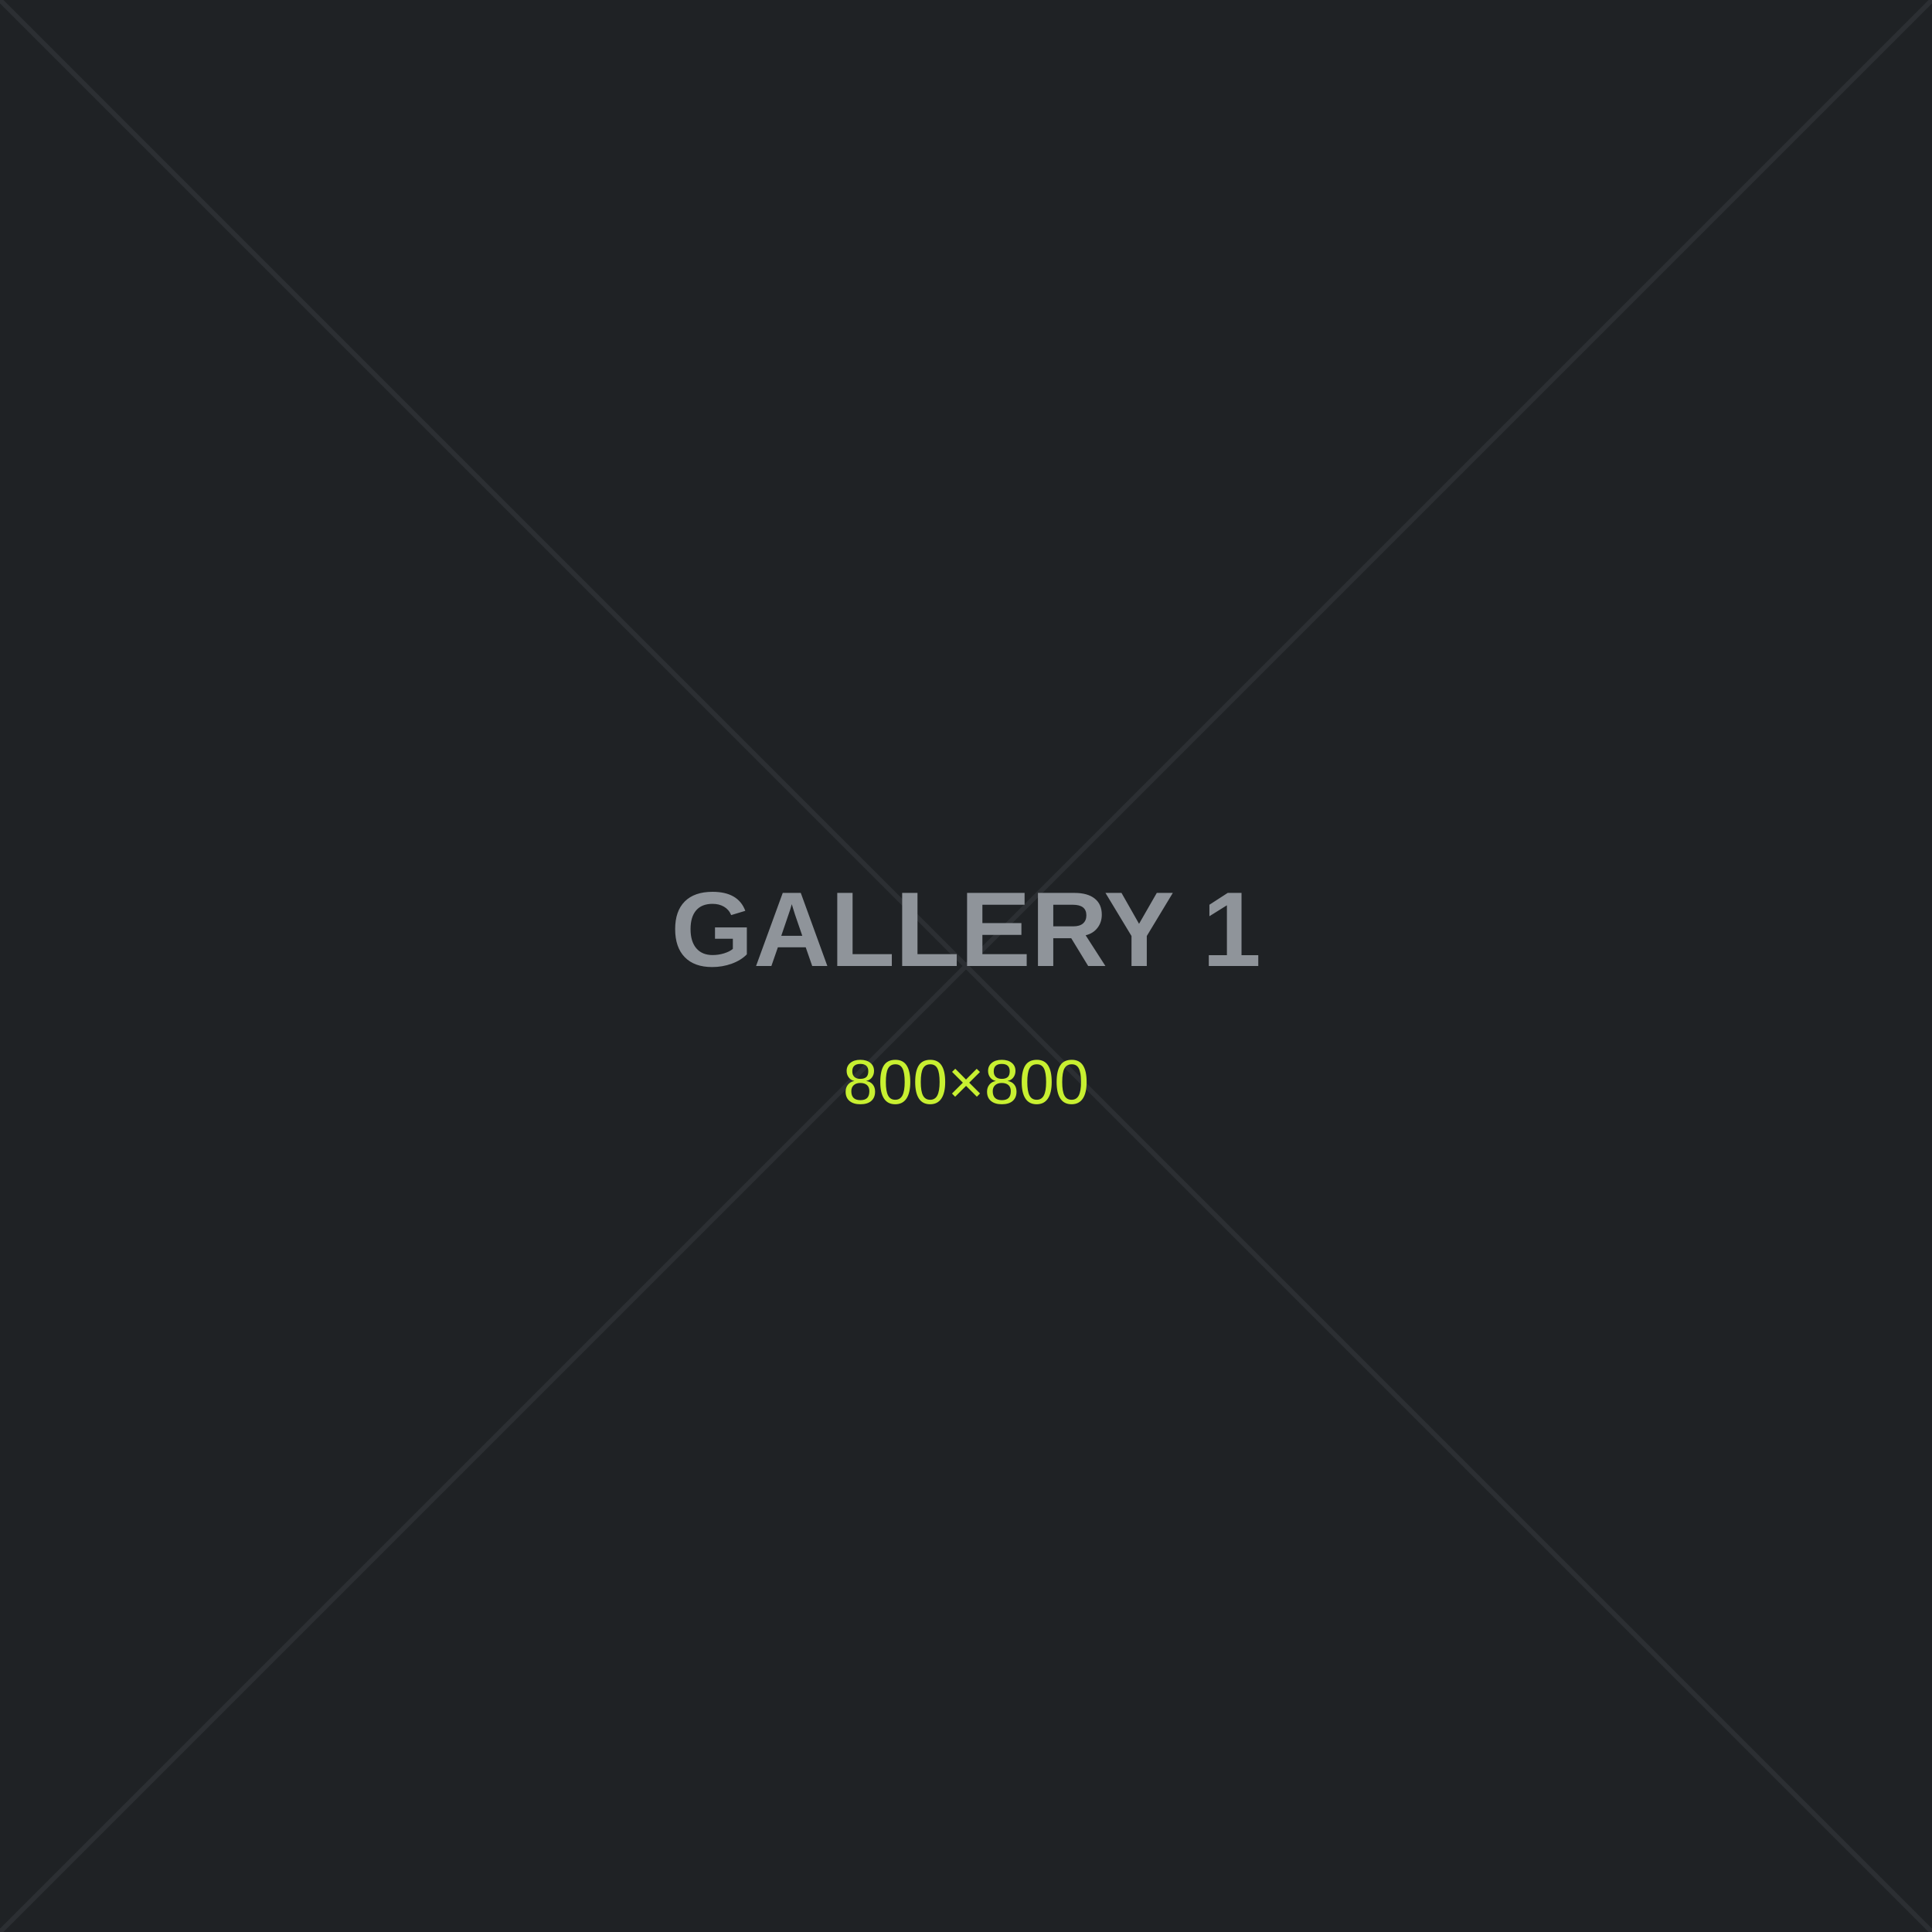
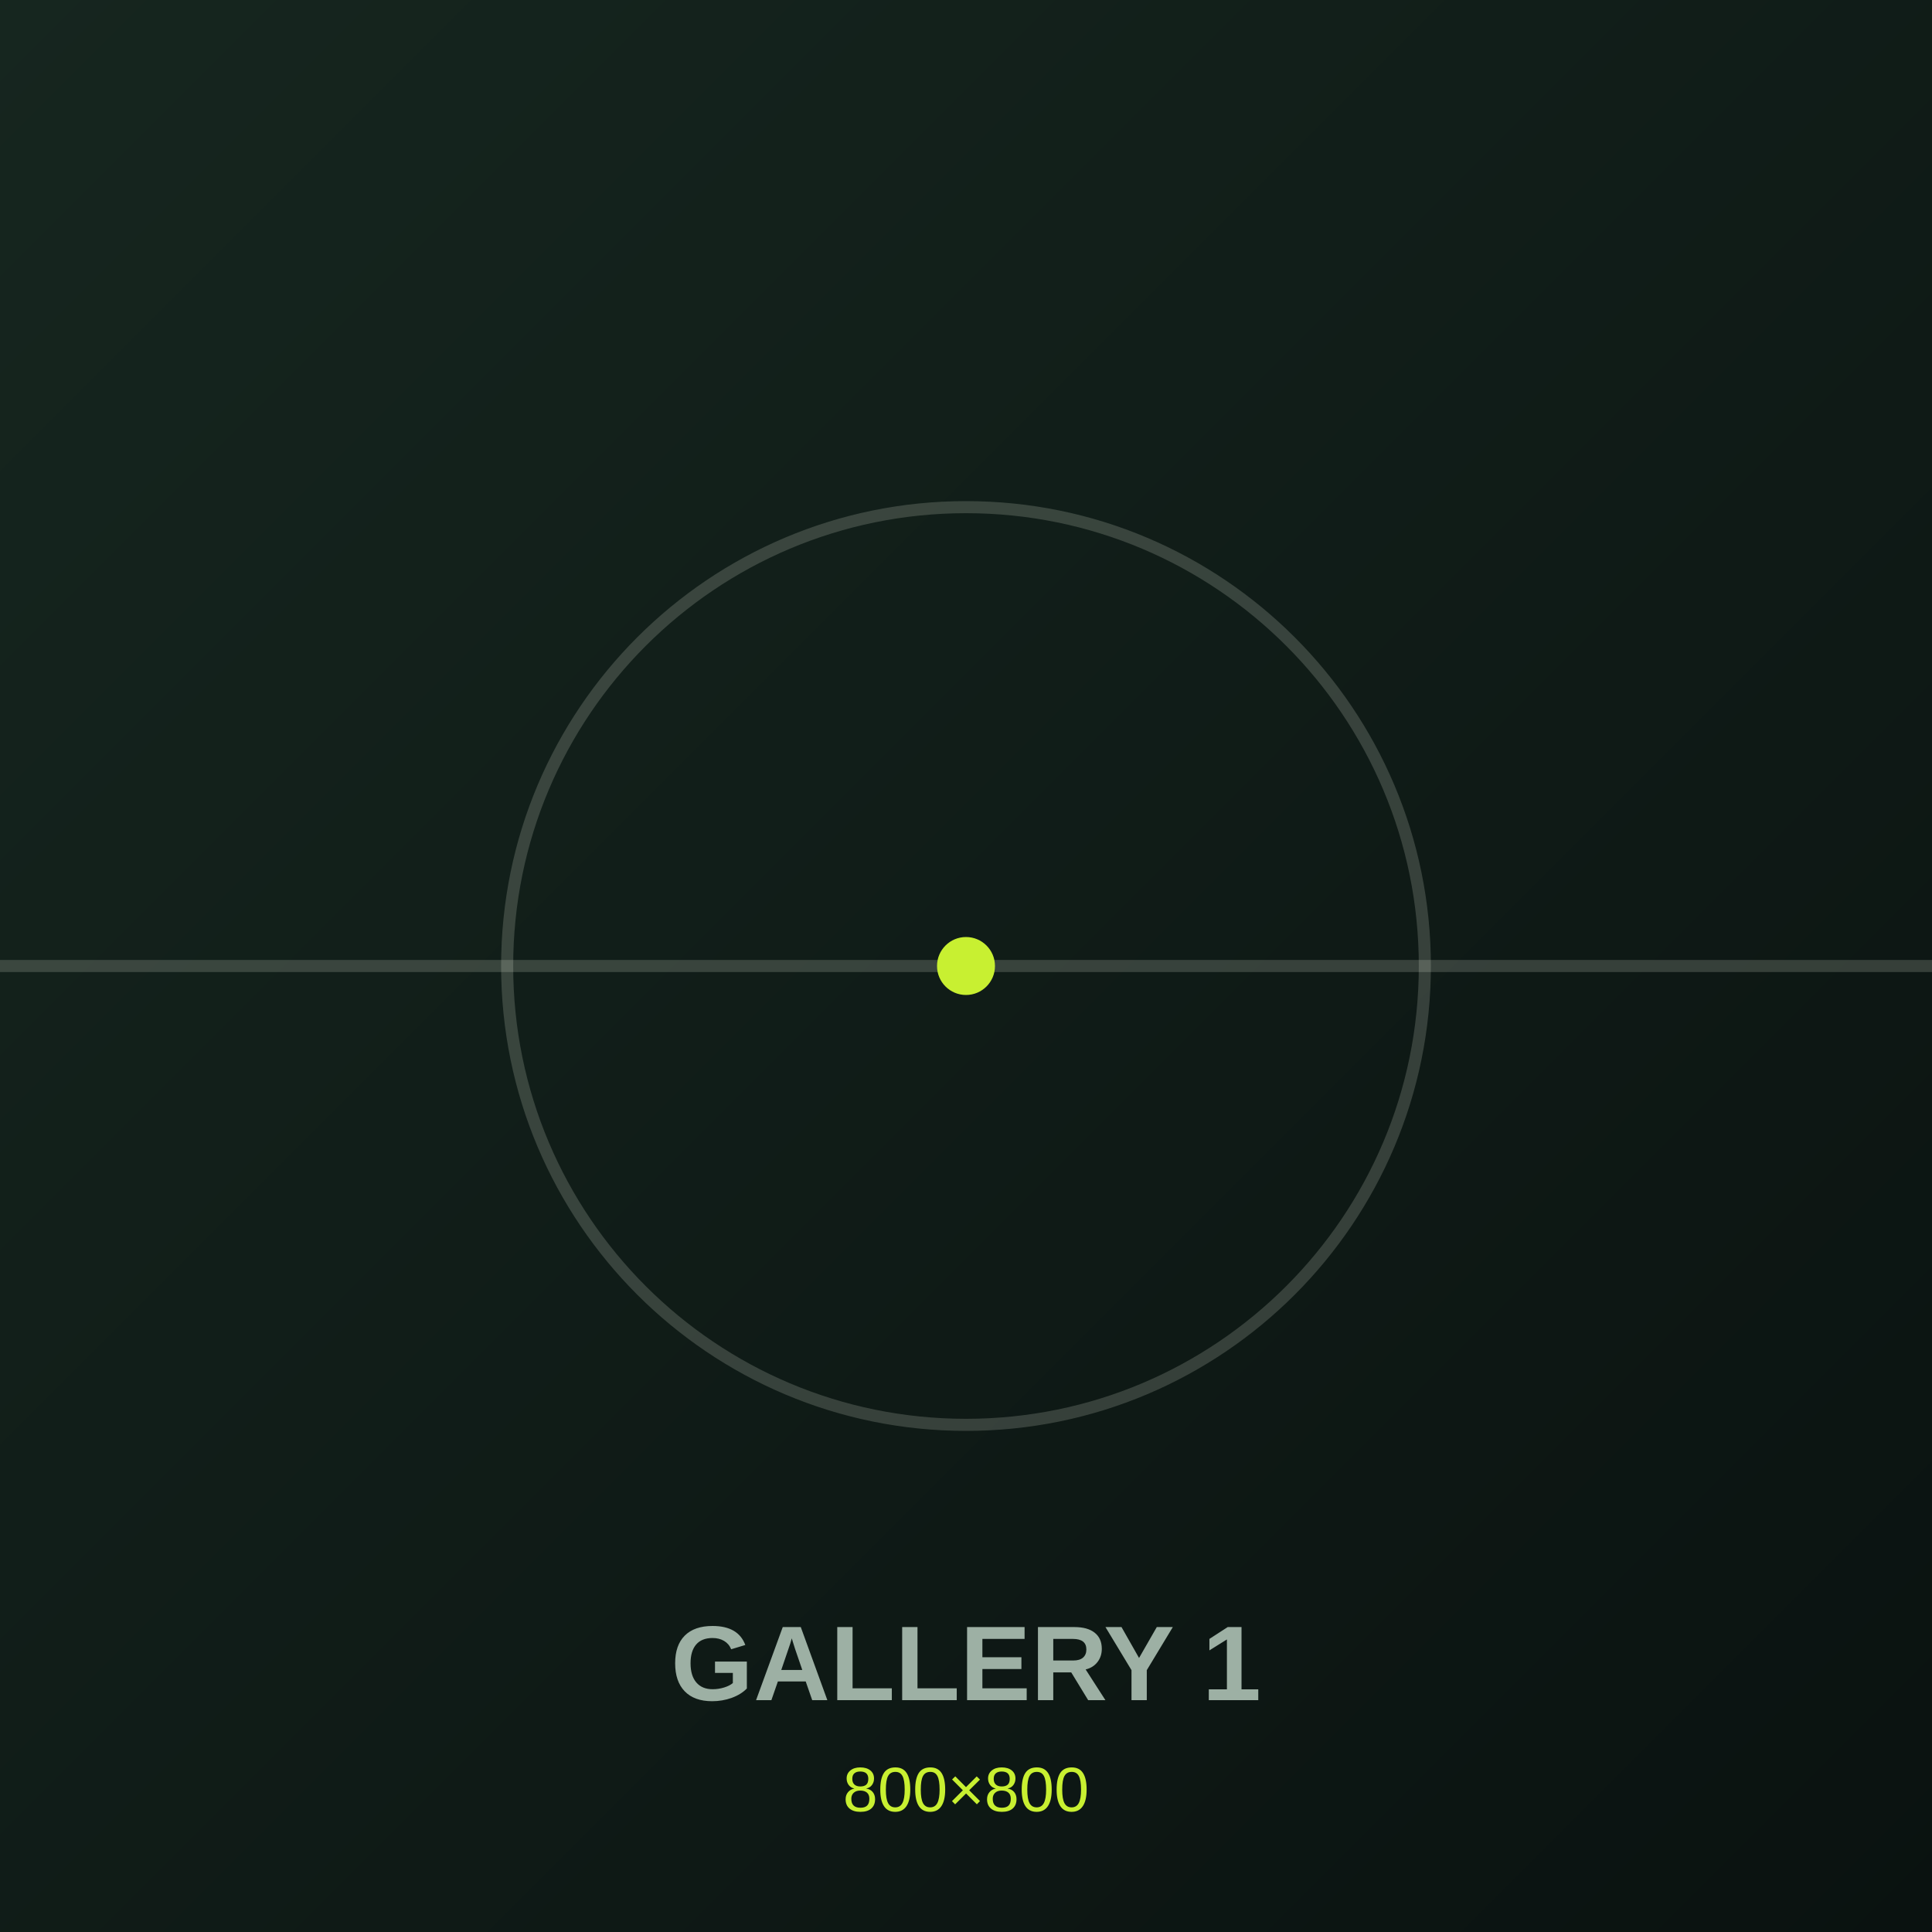
- <svg xmlns="http://www.w3.org/2000/svg" viewBox="0 0 800 800" width="800" height="800" role="img" aria-label="GALLERY 1">
-   <rect width="800" height="800" fill="#1f2225" />
-   <path d="M0 0L800 800M800 0L0 800" stroke="#2c2f33" stroke-width="2" />
-   <text x="50%" y="50%" fill="#8f949a" font-family="Arial,sans-serif" font-size="44" font-weight="700" text-anchor="middle">GALLERY 1</text>
-   <text x="50%" y="50%" dy="57" fill="#C8F031" font-family="Arial,sans-serif" font-size="26" text-anchor="middle">800×800</text>
+ <svg xmlns="http://www.w3.org/2000/svg" viewBox="0 0 800 800" width="800" height="800" role="img" aria-label="GALLERY 1 (placeholder)">
+   <defs>
+     <linearGradient id="g" x1="0" y1="0" x2="1" y2="1">
+       <stop offset="0" stop-color="#16261f" />
+       <stop offset="1" stop-color="#0a1210" />
+     </linearGradient>
+   </defs>
+   <rect width="800" height="800" fill="url(#g)" />
+   <g fill="none" stroke="#eef4e6" stroke-opacity=".18" stroke-width="5">
+     <path d="M0 400H800" />
+     <circle cx="400" cy="400" r="190" />
+   </g>
+   <circle cx="400" cy="400" r="12" fill="#c8f031" />
+   <text x="50%" y="88%" fill="#9db0a4" font-family="Arial,sans-serif" font-size="44" font-weight="700" text-anchor="middle">GALLERY 1</text>
+   <text x="50%" y="88%" dy="46" fill="#c8f031" font-family="Arial,sans-serif" font-size="26" text-anchor="middle">800×800</text>
</svg>
